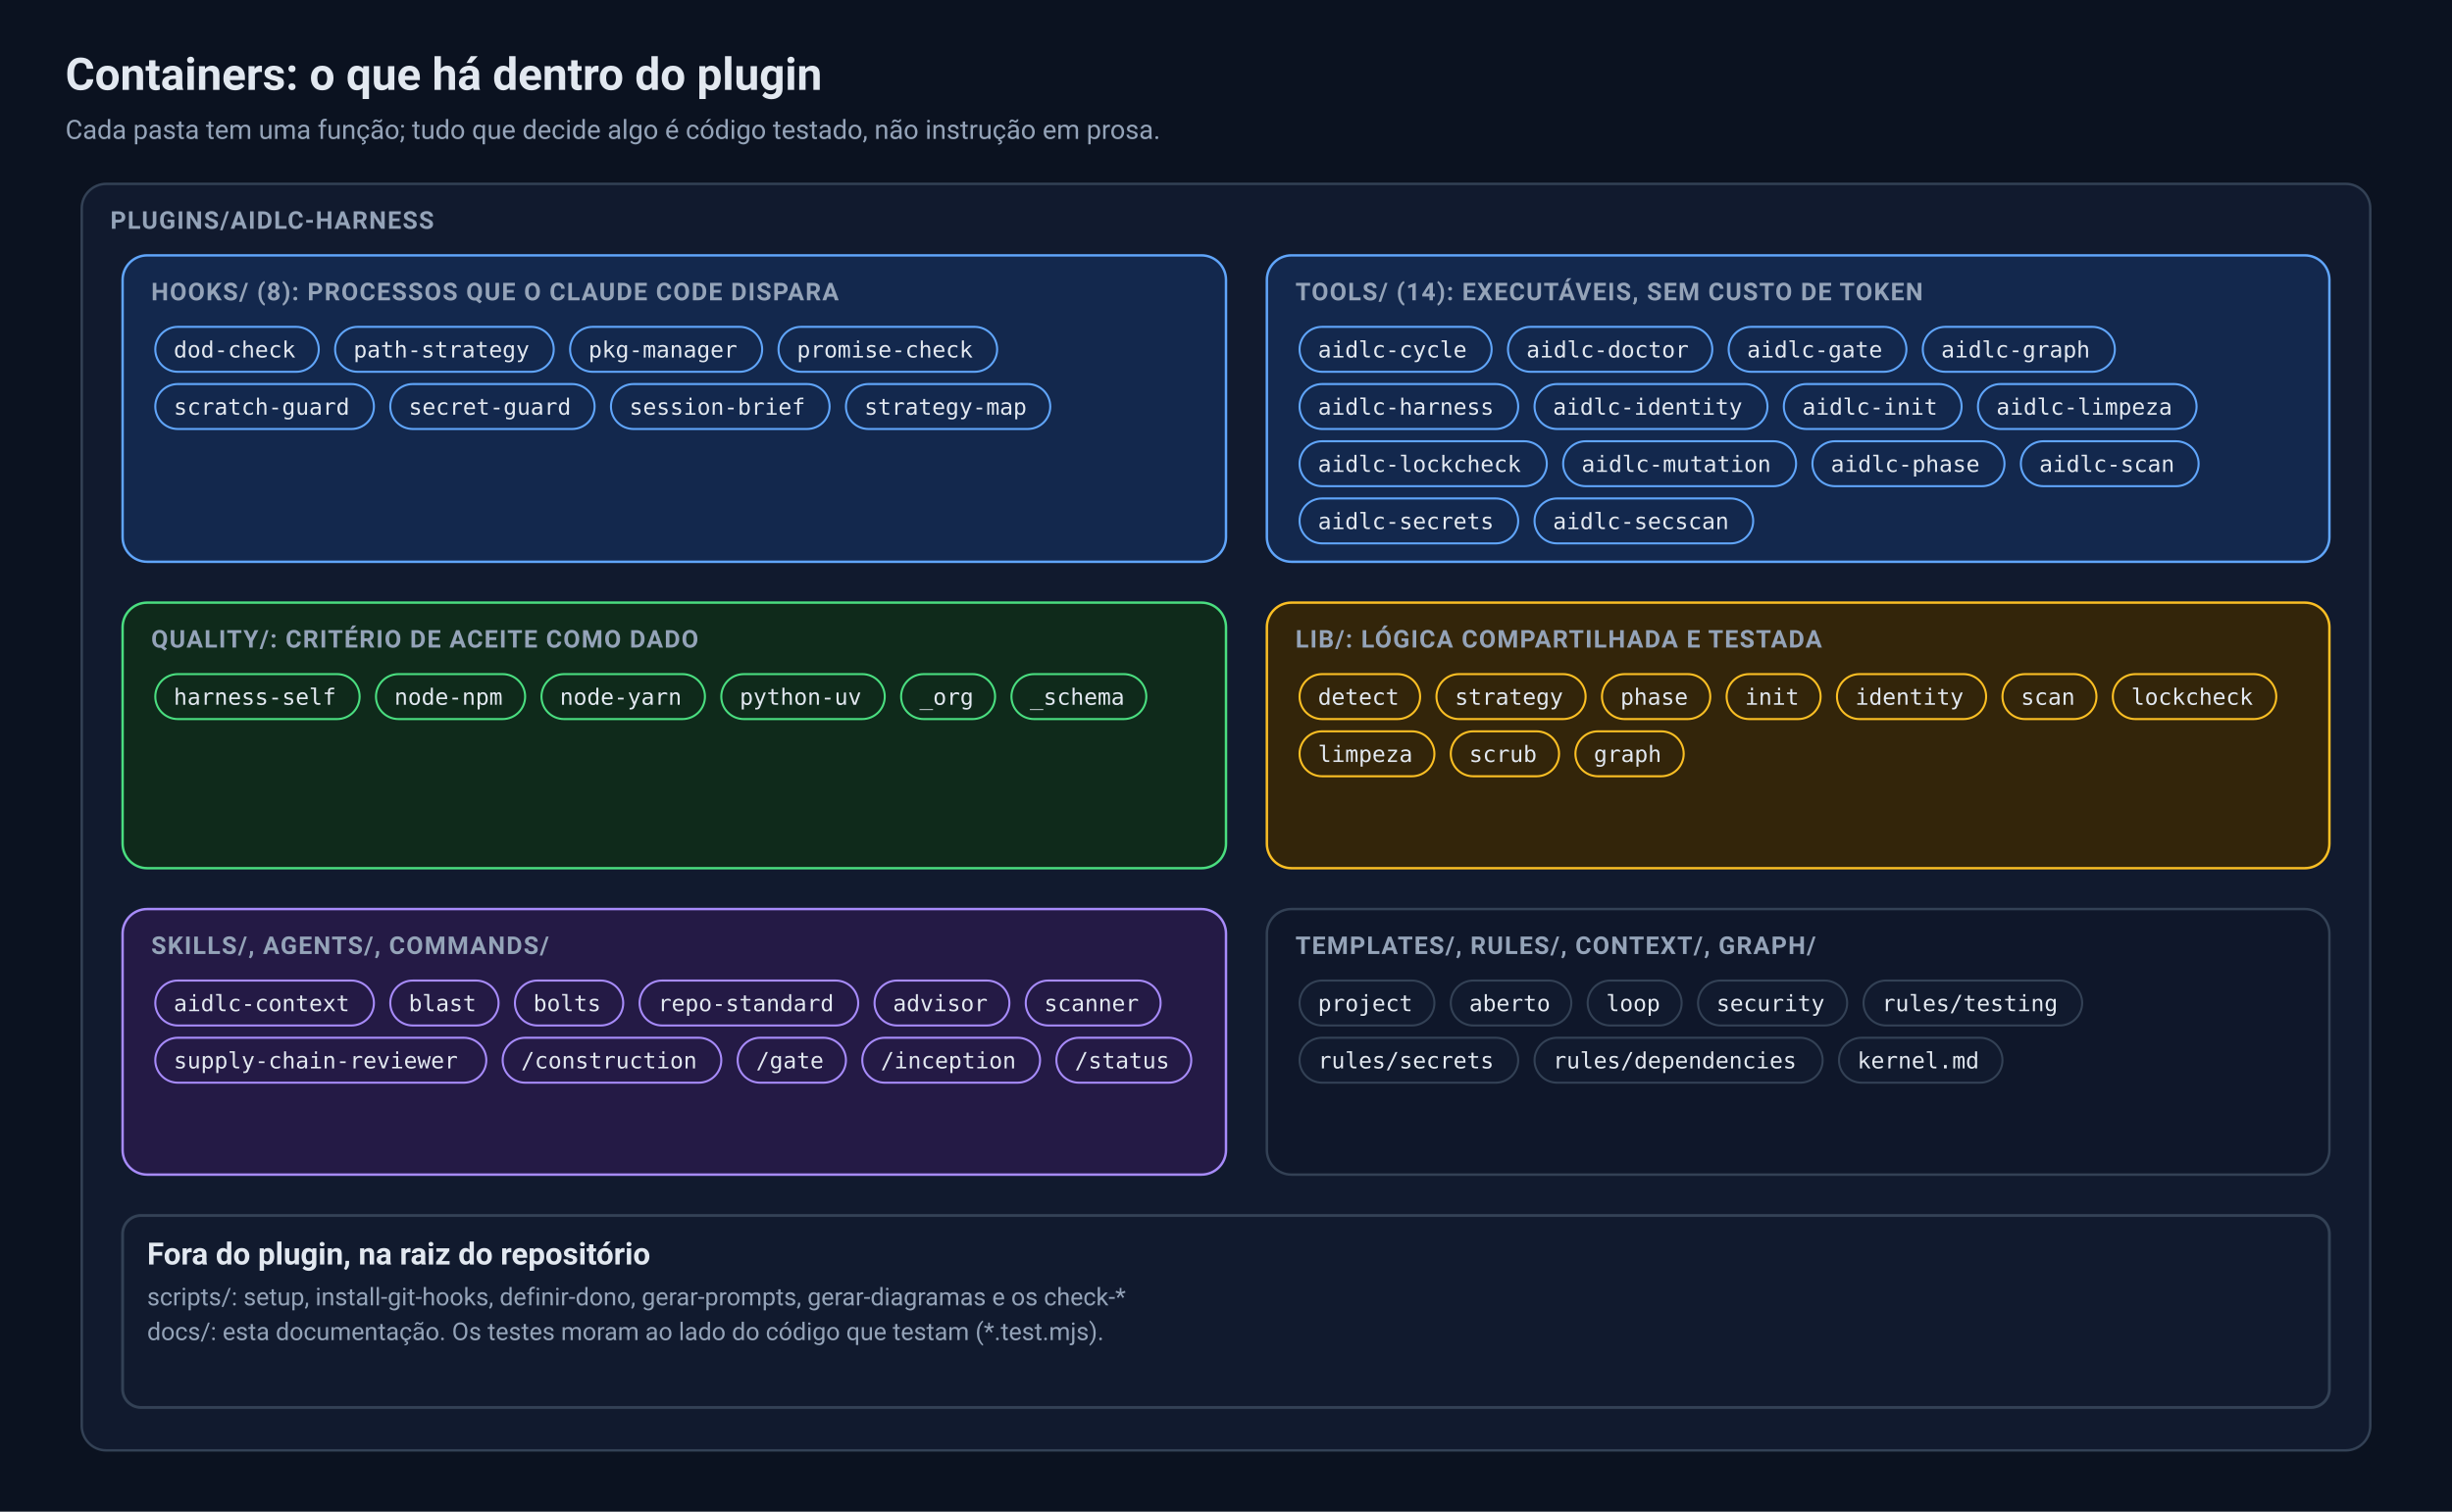
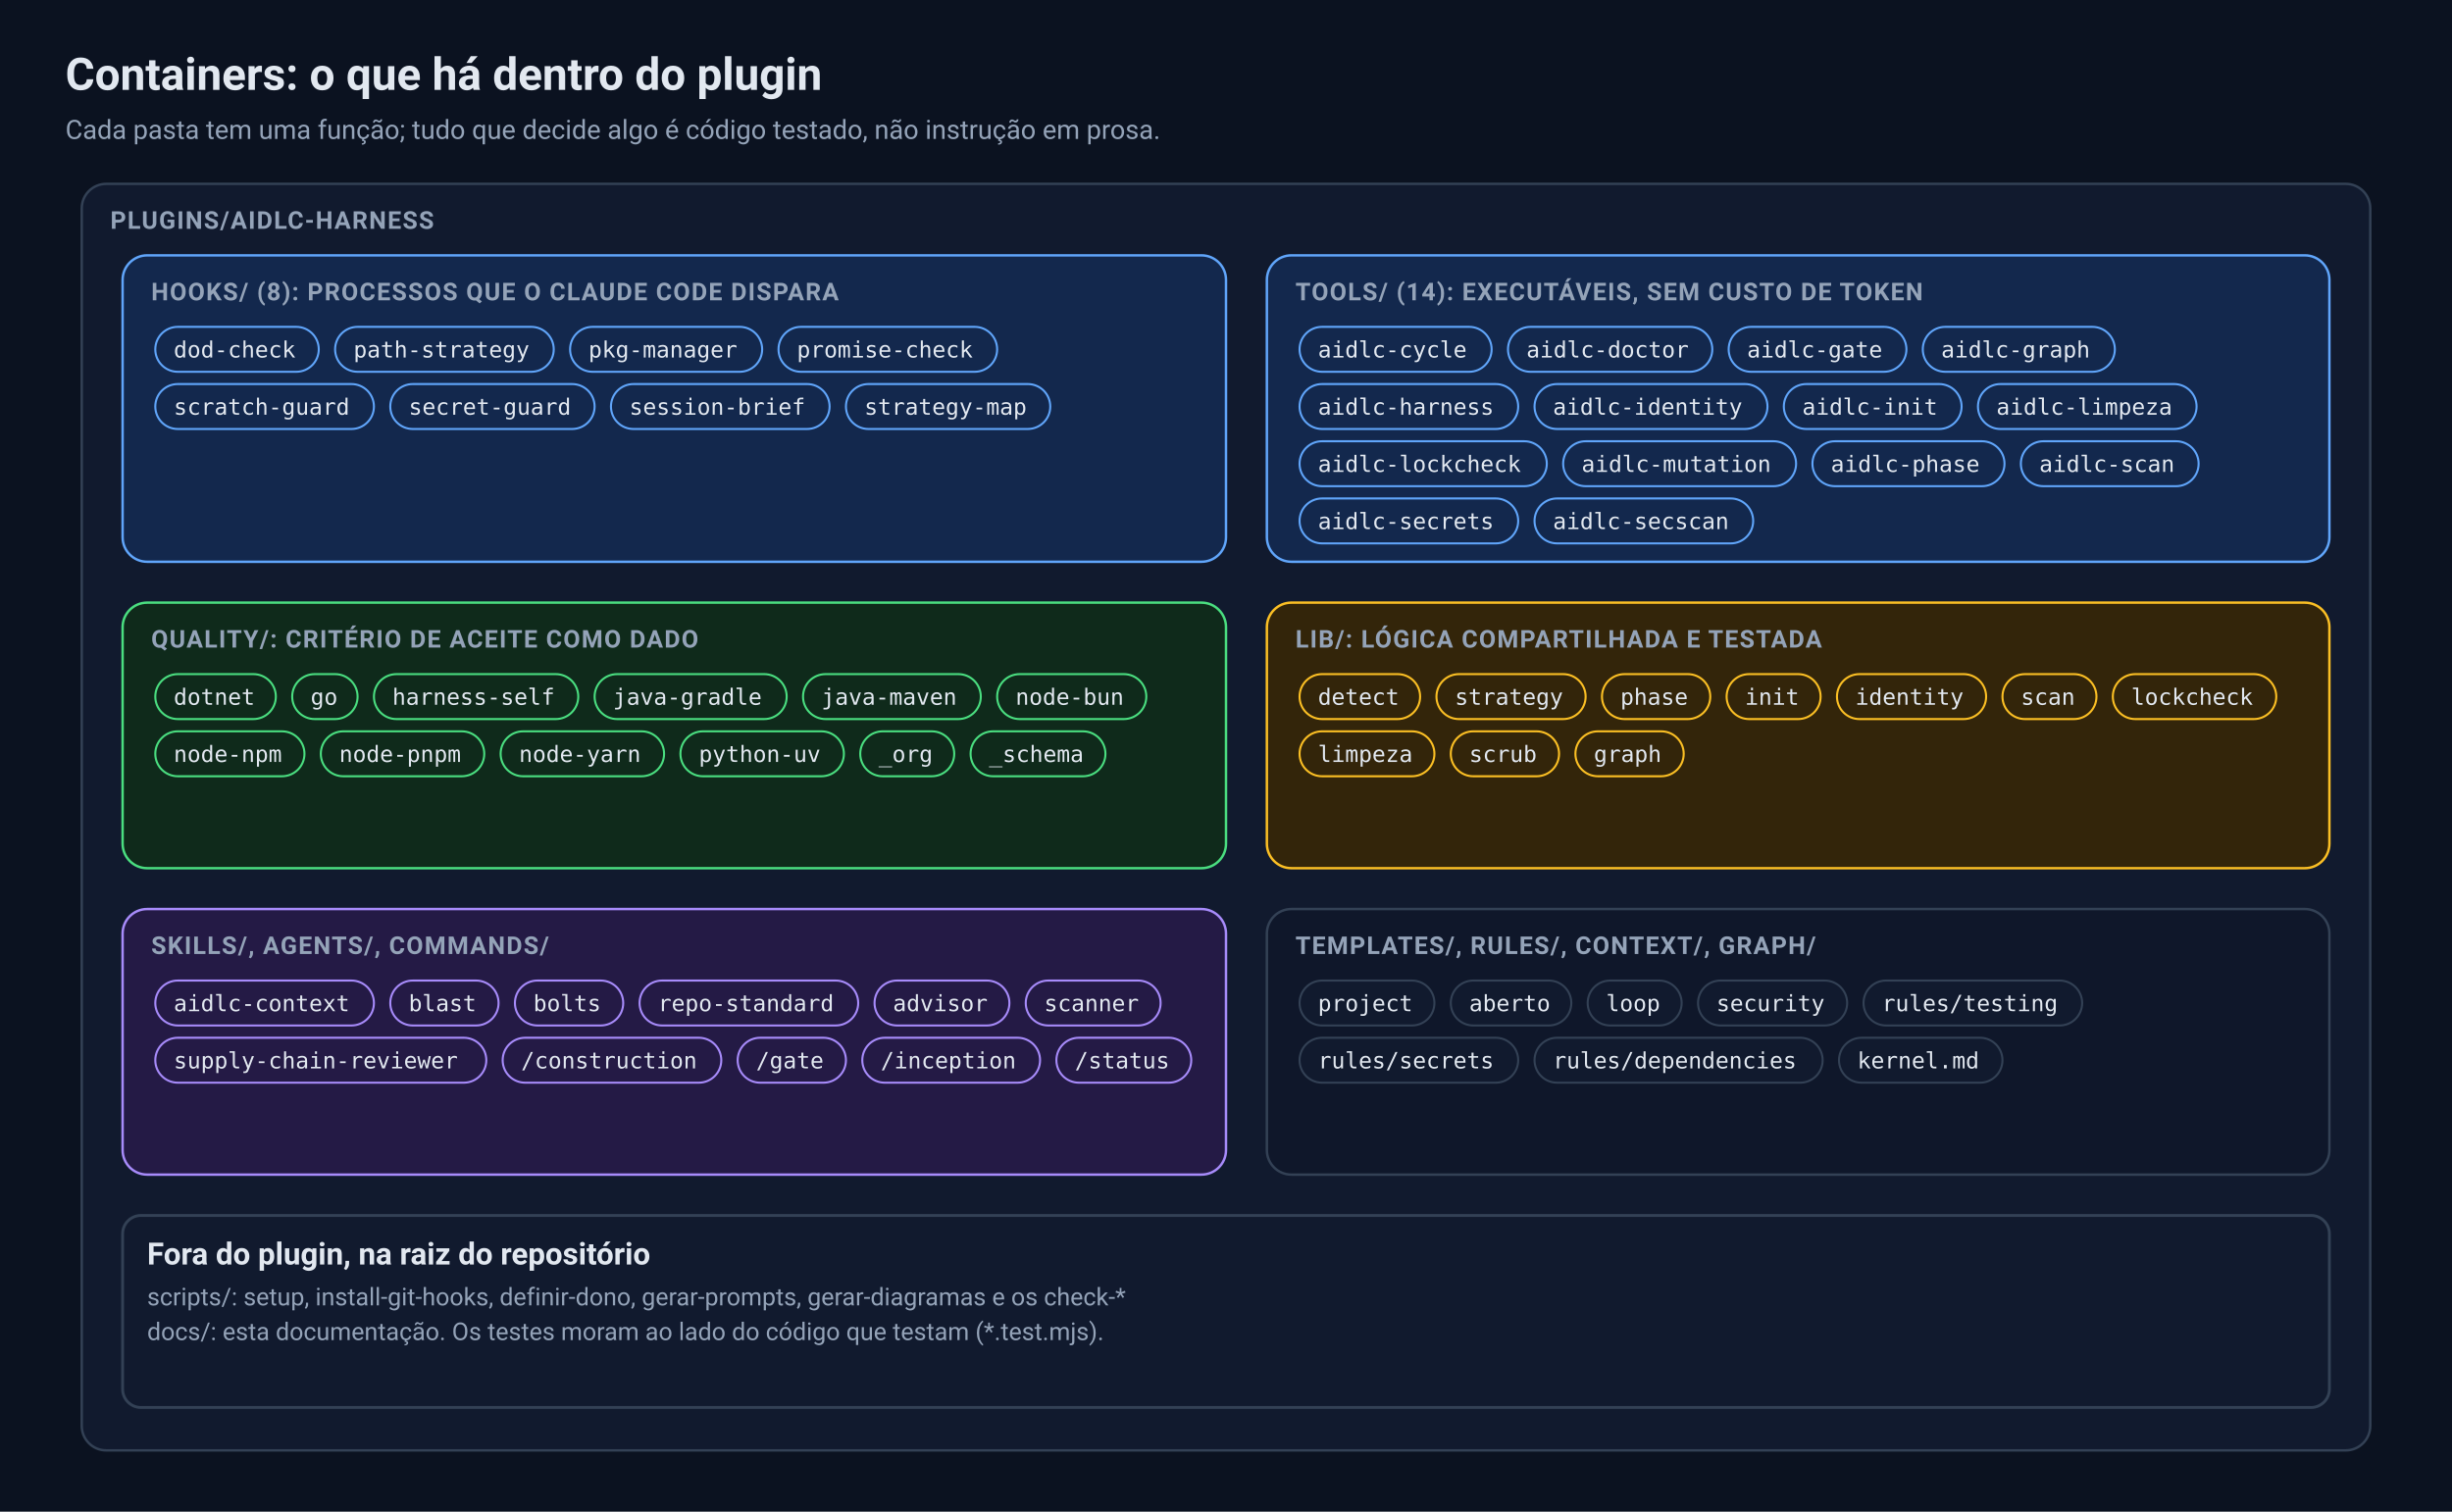
<svg xmlns="http://www.w3.org/2000/svg" viewBox="0 0 1200 740" width="1200" height="740" font-family="system-ui, -apple-system, 'Segoe UI', Roboto, 'Helvetica Neue', Arial, sans-serif" role="img" aria-label="Containers do plugin">
  <rect width="1200" height="740" fill="#0b1220" />
  <text x="32" y="44" font-size="22" font-weight="700" fill="#e2e8f0">Containers: o que há dentro do plugin</text>
  <text x="32" y="68" font-size="13" fill="#94a3b8">Cada pasta tem uma função; tudo que decide algo é código testado, não instrução em prosa.</text>
  <rect x="40" y="90" width="1120" height="620" rx="12" fill="#111a2e" stroke="#334155" stroke-width="1.2" />
  <text x="54" y="112" font-size="12" font-weight="700" letter-spacing="0.6" fill="#94a3b8">PLUGINS/AIDLC-HARNESS</text>
  <rect x="60" y="125" width="540" height="150" rx="12" fill="#13284d" stroke="#60a5fa" stroke-width="1.2" />
  <text x="74" y="147" font-size="12" font-weight="700" letter-spacing="0.6" fill="#94a3b8">HOOKS/ (8): PROCESSOS QUE O CLAUDE CODE DISPARA</text>
  <rect x="76" y="160" width="80" height="22" rx="11" fill="#13284d" stroke="#60a5fa" stroke-width="1" />
  <text x="85" y="175" font-size="11" fill="#e2e8f0" font-family="ui-monospace, SFMono-Regular, Menlo, Consolas, monospace">dod-check</text>
  <rect x="164" y="160" width="107" height="22" rx="11" fill="#13284d" stroke="#60a5fa" stroke-width="1" />
  <text x="173" y="175" font-size="11" fill="#e2e8f0" font-family="ui-monospace, SFMono-Regular, Menlo, Consolas, monospace">path-strategy</text>
  <rect x="279" y="160" width="94" height="22" rx="11" fill="#13284d" stroke="#60a5fa" stroke-width="1" />
  <text x="288" y="175" font-size="11" fill="#e2e8f0" font-family="ui-monospace, SFMono-Regular, Menlo, Consolas, monospace">pkg-manager</text>
  <rect x="381" y="160" width="107" height="22" rx="11" fill="#13284d" stroke="#60a5fa" stroke-width="1" />
  <text x="390" y="175" font-size="11" fill="#e2e8f0" font-family="ui-monospace, SFMono-Regular, Menlo, Consolas, monospace">promise-check</text>
  <rect x="76" y="188" width="107" height="22" rx="11" fill="#13284d" stroke="#60a5fa" stroke-width="1" />
  <text x="85" y="203" font-size="11" fill="#e2e8f0" font-family="ui-monospace, SFMono-Regular, Menlo, Consolas, monospace">scratch-guard</text>
  <rect x="191" y="188" width="100" height="22" rx="11" fill="#13284d" stroke="#60a5fa" stroke-width="1" />
  <text x="200" y="203" font-size="11" fill="#e2e8f0" font-family="ui-monospace, SFMono-Regular, Menlo, Consolas, monospace">secret-guard</text>
  <rect x="299" y="188" width="107" height="22" rx="11" fill="#13284d" stroke="#60a5fa" stroke-width="1" />
  <text x="308" y="203" font-size="11" fill="#e2e8f0" font-family="ui-monospace, SFMono-Regular, Menlo, Consolas, monospace">session-brief</text>
  <rect x="414" y="188" width="100" height="22" rx="11" fill="#13284d" stroke="#60a5fa" stroke-width="1" />
  <text x="423" y="203" font-size="11" fill="#e2e8f0" font-family="ui-monospace, SFMono-Regular, Menlo, Consolas, monospace">strategy-map</text>
  <rect x="620" y="125" width="520" height="150" rx="12" fill="#13284d" stroke="#60a5fa" stroke-width="1.2" />
  <text x="634" y="147" font-size="12" font-weight="700" letter-spacing="0.6" fill="#94a3b8">TOOLS/ (14): EXECUTÁVEIS, SEM CUSTO DE TOKEN</text>
  <rect x="636" y="160" width="94" height="22" rx="11" fill="#13284d" stroke="#60a5fa" stroke-width="1" />
  <text x="645" y="175" font-size="11" fill="#e2e8f0" font-family="ui-monospace, SFMono-Regular, Menlo, Consolas, monospace">aidlc-cycle</text>
  <rect x="738" y="160" width="100" height="22" rx="11" fill="#13284d" stroke="#60a5fa" stroke-width="1" />
  <text x="747" y="175" font-size="11" fill="#e2e8f0" font-family="ui-monospace, SFMono-Regular, Menlo, Consolas, monospace">aidlc-doctor</text>
  <rect x="846" y="160" width="87" height="22" rx="11" fill="#13284d" stroke="#60a5fa" stroke-width="1" />
  <text x="855" y="175" font-size="11" fill="#e2e8f0" font-family="ui-monospace, SFMono-Regular, Menlo, Consolas, monospace">aidlc-gate</text>
  <rect x="941" y="160" width="94" height="22" rx="11" fill="#13284d" stroke="#60a5fa" stroke-width="1" />
  <text x="950" y="175" font-size="11" fill="#e2e8f0" font-family="ui-monospace, SFMono-Regular, Menlo, Consolas, monospace">aidlc-graph</text>
  <rect x="636" y="188" width="107" height="22" rx="11" fill="#13284d" stroke="#60a5fa" stroke-width="1" />
  <text x="645" y="203" font-size="11" fill="#e2e8f0" font-family="ui-monospace, SFMono-Regular, Menlo, Consolas, monospace">aidlc-harness</text>
  <rect x="751" y="188" width="114" height="22" rx="11" fill="#13284d" stroke="#60a5fa" stroke-width="1" />
  <text x="760" y="203" font-size="11" fill="#e2e8f0" font-family="ui-monospace, SFMono-Regular, Menlo, Consolas, monospace">aidlc-identity</text>
  <rect x="873" y="188" width="87" height="22" rx="11" fill="#13284d" stroke="#60a5fa" stroke-width="1" />
  <text x="882" y="203" font-size="11" fill="#e2e8f0" font-family="ui-monospace, SFMono-Regular, Menlo, Consolas, monospace">aidlc-init</text>
  <rect x="968" y="188" width="107" height="22" rx="11" fill="#13284d" stroke="#60a5fa" stroke-width="1" />
  <text x="977" y="203" font-size="11" fill="#e2e8f0" font-family="ui-monospace, SFMono-Regular, Menlo, Consolas, monospace">aidlc-limpeza</text>
  <rect x="636" y="216" width="121" height="22" rx="11" fill="#13284d" stroke="#60a5fa" stroke-width="1" />
  <text x="645" y="231" font-size="11" fill="#e2e8f0" font-family="ui-monospace, SFMono-Regular, Menlo, Consolas, monospace">aidlc-lockcheck</text>
  <rect x="765" y="216" width="114" height="22" rx="11" fill="#13284d" stroke="#60a5fa" stroke-width="1" />
  <text x="774" y="231" font-size="11" fill="#e2e8f0" font-family="ui-monospace, SFMono-Regular, Menlo, Consolas, monospace">aidlc-mutation</text>
  <rect x="887" y="216" width="94" height="22" rx="11" fill="#13284d" stroke="#60a5fa" stroke-width="1" />
  <text x="896" y="231" font-size="11" fill="#e2e8f0" font-family="ui-monospace, SFMono-Regular, Menlo, Consolas, monospace">aidlc-phase</text>
  <rect x="989" y="216" width="87" height="22" rx="11" fill="#13284d" stroke="#60a5fa" stroke-width="1" />
  <text x="998" y="231" font-size="11" fill="#e2e8f0" font-family="ui-monospace, SFMono-Regular, Menlo, Consolas, monospace">aidlc-scan</text>
  <rect x="636" y="244" width="107" height="22" rx="11" fill="#13284d" stroke="#60a5fa" stroke-width="1" />
  <text x="645" y="259" font-size="11" fill="#e2e8f0" font-family="ui-monospace, SFMono-Regular, Menlo, Consolas, monospace">aidlc-secrets</text>
  <rect x="751" y="244" width="107" height="22" rx="11" fill="#13284d" stroke="#60a5fa" stroke-width="1" />
  <text x="760" y="259" font-size="11" fill="#e2e8f0" font-family="ui-monospace, SFMono-Regular, Menlo, Consolas, monospace">aidlc-secscan</text>
  <rect x="60" y="295" width="540" height="130" rx="12" fill="#0f2a1b" stroke="#4ade80" stroke-width="1.2" />
  <text x="74" y="317" font-size="12" font-weight="700" letter-spacing="0.6" fill="#94a3b8">QUALITY/: CRITÉRIO DE ACEITE COMO DADO</text>
-   <rect x="76" y="330" width="100" height="22" rx="11" fill="#0f2a1b" stroke="#4ade80" stroke-width="1" />
-   <text x="85" y="345" font-size="11" fill="#e2e8f0" font-family="ui-monospace, SFMono-Regular, Menlo, Consolas, monospace">harness-self</text>
-   <rect x="184" y="330" width="73" height="22" rx="11" fill="#0f2a1b" stroke="#4ade80" stroke-width="1" />
-   <text x="193" y="345" font-size="11" fill="#e2e8f0" font-family="ui-monospace, SFMono-Regular, Menlo, Consolas, monospace">node-npm</text>
-   <rect x="265" y="330" width="80" height="22" rx="11" fill="#0f2a1b" stroke="#4ade80" stroke-width="1" />
-   <text x="274" y="345" font-size="11" fill="#e2e8f0" font-family="ui-monospace, SFMono-Regular, Menlo, Consolas, monospace">node-yarn</text>
-   <rect x="353" y="330" width="80" height="22" rx="11" fill="#0f2a1b" stroke="#4ade80" stroke-width="1" />
-   <text x="362" y="345" font-size="11" fill="#e2e8f0" font-family="ui-monospace, SFMono-Regular, Menlo, Consolas, monospace">python-uv</text>
-   <rect x="441" y="330" width="46" height="22" rx="11" fill="#0f2a1b" stroke="#4ade80" stroke-width="1" />
-   <text x="450" y="345" font-size="11" fill="#e2e8f0" font-family="ui-monospace, SFMono-Regular, Menlo, Consolas, monospace">_org</text>
-   <rect x="495" y="330" width="66" height="22" rx="11" fill="#0f2a1b" stroke="#4ade80" stroke-width="1" />
-   <text x="504" y="345" font-size="11" fill="#e2e8f0" font-family="ui-monospace, SFMono-Regular, Menlo, Consolas, monospace">_schema</text>
+   <rect x="76" y="330" width="59" height="22" rx="11" fill="#0f2a1b" stroke="#4ade80" stroke-width="1" />
+   <text x="85" y="345" font-size="11" fill="#e2e8f0" font-family="ui-monospace, SFMono-Regular, Menlo, Consolas, monospace">dotnet</text>
+   <rect x="143" y="330" width="32" height="22" rx="11" fill="#0f2a1b" stroke="#4ade80" stroke-width="1" />
+   <text x="152" y="345" font-size="11" fill="#e2e8f0" font-family="ui-monospace, SFMono-Regular, Menlo, Consolas, monospace">go</text>
+   <rect x="183" y="330" width="100" height="22" rx="11" fill="#0f2a1b" stroke="#4ade80" stroke-width="1" />
+   <text x="192" y="345" font-size="11" fill="#e2e8f0" font-family="ui-monospace, SFMono-Regular, Menlo, Consolas, monospace">harness-self</text>
+   <rect x="291" y="330" width="94" height="22" rx="11" fill="#0f2a1b" stroke="#4ade80" stroke-width="1" />
+   <text x="300" y="345" font-size="11" fill="#e2e8f0" font-family="ui-monospace, SFMono-Regular, Menlo, Consolas, monospace">java-gradle</text>
+   <rect x="393" y="330" width="87" height="22" rx="11" fill="#0f2a1b" stroke="#4ade80" stroke-width="1" />
+   <text x="402" y="345" font-size="11" fill="#e2e8f0" font-family="ui-monospace, SFMono-Regular, Menlo, Consolas, monospace">java-maven</text>
+   <rect x="488" y="330" width="73" height="22" rx="11" fill="#0f2a1b" stroke="#4ade80" stroke-width="1" />
+   <text x="497" y="345" font-size="11" fill="#e2e8f0" font-family="ui-monospace, SFMono-Regular, Menlo, Consolas, monospace">node-bun</text>
+   <rect x="76" y="358" width="73" height="22" rx="11" fill="#0f2a1b" stroke="#4ade80" stroke-width="1" />
+   <text x="85" y="373" font-size="11" fill="#e2e8f0" font-family="ui-monospace, SFMono-Regular, Menlo, Consolas, monospace">node-npm</text>
+   <rect x="157" y="358" width="80" height="22" rx="11" fill="#0f2a1b" stroke="#4ade80" stroke-width="1" />
+   <text x="166" y="373" font-size="11" fill="#e2e8f0" font-family="ui-monospace, SFMono-Regular, Menlo, Consolas, monospace">node-pnpm</text>
+   <rect x="245" y="358" width="80" height="22" rx="11" fill="#0f2a1b" stroke="#4ade80" stroke-width="1" />
+   <text x="254" y="373" font-size="11" fill="#e2e8f0" font-family="ui-monospace, SFMono-Regular, Menlo, Consolas, monospace">node-yarn</text>
+   <rect x="333" y="358" width="80" height="22" rx="11" fill="#0f2a1b" stroke="#4ade80" stroke-width="1" />
+   <text x="342" y="373" font-size="11" fill="#e2e8f0" font-family="ui-monospace, SFMono-Regular, Menlo, Consolas, monospace">python-uv</text>
+   <rect x="421" y="358" width="46" height="22" rx="11" fill="#0f2a1b" stroke="#4ade80" stroke-width="1" />
+   <text x="430" y="373" font-size="11" fill="#e2e8f0" font-family="ui-monospace, SFMono-Regular, Menlo, Consolas, monospace">_org</text>
+   <rect x="475" y="358" width="66" height="22" rx="11" fill="#0f2a1b" stroke="#4ade80" stroke-width="1" />
+   <text x="484" y="373" font-size="11" fill="#e2e8f0" font-family="ui-monospace, SFMono-Regular, Menlo, Consolas, monospace">_schema</text>
  <rect x="620" y="295" width="520" height="130" rx="12" fill="#33250a" stroke="#fbbf24" stroke-width="1.2" />
  <text x="634" y="317" font-size="12" font-weight="700" letter-spacing="0.6" fill="#94a3b8">LIB/: LÓGICA COMPARTILHADA E TESTADA</text>
  <rect x="636" y="330" width="59" height="22" rx="11" fill="#33250a" stroke="#fbbf24" stroke-width="1" />
  <text x="645" y="345" font-size="11" fill="#e2e8f0" font-family="ui-monospace, SFMono-Regular, Menlo, Consolas, monospace">detect</text>
  <rect x="703" y="330" width="73" height="22" rx="11" fill="#33250a" stroke="#fbbf24" stroke-width="1" />
  <text x="712" y="345" font-size="11" fill="#e2e8f0" font-family="ui-monospace, SFMono-Regular, Menlo, Consolas, monospace">strategy</text>
  <rect x="784" y="330" width="53" height="22" rx="11" fill="#33250a" stroke="#fbbf24" stroke-width="1" />
  <text x="793" y="345" font-size="11" fill="#e2e8f0" font-family="ui-monospace, SFMono-Regular, Menlo, Consolas, monospace">phase</text>
  <rect x="845" y="330" width="46" height="22" rx="11" fill="#33250a" stroke="#fbbf24" stroke-width="1" />
  <text x="854" y="345" font-size="11" fill="#e2e8f0" font-family="ui-monospace, SFMono-Regular, Menlo, Consolas, monospace">init</text>
  <rect x="899" y="330" width="73" height="22" rx="11" fill="#33250a" stroke="#fbbf24" stroke-width="1" />
  <text x="908" y="345" font-size="11" fill="#e2e8f0" font-family="ui-monospace, SFMono-Regular, Menlo, Consolas, monospace">identity</text>
  <rect x="980" y="330" width="46" height="22" rx="11" fill="#33250a" stroke="#fbbf24" stroke-width="1" />
  <text x="989" y="345" font-size="11" fill="#e2e8f0" font-family="ui-monospace, SFMono-Regular, Menlo, Consolas, monospace">scan</text>
  <rect x="1034" y="330" width="80" height="22" rx="11" fill="#33250a" stroke="#fbbf24" stroke-width="1" />
  <text x="1043" y="345" font-size="11" fill="#e2e8f0" font-family="ui-monospace, SFMono-Regular, Menlo, Consolas, monospace">lockcheck</text>
  <rect x="636" y="358" width="66" height="22" rx="11" fill="#33250a" stroke="#fbbf24" stroke-width="1" />
  <text x="645" y="373" font-size="11" fill="#e2e8f0" font-family="ui-monospace, SFMono-Regular, Menlo, Consolas, monospace">limpeza</text>
  <rect x="710" y="358" width="53" height="22" rx="11" fill="#33250a" stroke="#fbbf24" stroke-width="1" />
  <text x="719" y="373" font-size="11" fill="#e2e8f0" font-family="ui-monospace, SFMono-Regular, Menlo, Consolas, monospace">scrub</text>
  <rect x="771" y="358" width="53" height="22" rx="11" fill="#33250a" stroke="#fbbf24" stroke-width="1" />
  <text x="780" y="373" font-size="11" fill="#e2e8f0" font-family="ui-monospace, SFMono-Regular, Menlo, Consolas, monospace">graph</text>
  <rect x="60" y="445" width="540" height="130" rx="12" fill="#241a45" stroke="#a78bfa" stroke-width="1.2" />
  <text x="74" y="467" font-size="12" font-weight="700" letter-spacing="0.6" fill="#94a3b8">SKILLS/, AGENTS/, COMMANDS/</text>
  <rect x="76" y="480" width="107" height="22" rx="11" fill="#241a45" stroke="#a78bfa" stroke-width="1" />
  <text x="85" y="495" font-size="11" fill="#e2e8f0" font-family="ui-monospace, SFMono-Regular, Menlo, Consolas, monospace">aidlc-context</text>
  <rect x="191" y="480" width="53" height="22" rx="11" fill="#241a45" stroke="#a78bfa" stroke-width="1" />
  <text x="200" y="495" font-size="11" fill="#e2e8f0" font-family="ui-monospace, SFMono-Regular, Menlo, Consolas, monospace">blast</text>
  <rect x="252" y="480" width="53" height="22" rx="11" fill="#241a45" stroke="#a78bfa" stroke-width="1" />
  <text x="261" y="495" font-size="11" fill="#e2e8f0" font-family="ui-monospace, SFMono-Regular, Menlo, Consolas, monospace">bolts</text>
  <rect x="313" y="480" width="107" height="22" rx="11" fill="#241a45" stroke="#a78bfa" stroke-width="1" />
  <text x="322" y="495" font-size="11" fill="#e2e8f0" font-family="ui-monospace, SFMono-Regular, Menlo, Consolas, monospace">repo-standard</text>
  <rect x="428" y="480" width="66" height="22" rx="11" fill="#241a45" stroke="#a78bfa" stroke-width="1" />
  <text x="437" y="495" font-size="11" fill="#e2e8f0" font-family="ui-monospace, SFMono-Regular, Menlo, Consolas, monospace">advisor</text>
  <rect x="502" y="480" width="66" height="22" rx="11" fill="#241a45" stroke="#a78bfa" stroke-width="1" />
  <text x="511" y="495" font-size="11" fill="#e2e8f0" font-family="ui-monospace, SFMono-Regular, Menlo, Consolas, monospace">scanner</text>
  <rect x="76" y="508" width="162" height="22" rx="11" fill="#241a45" stroke="#a78bfa" stroke-width="1" />
  <text x="85" y="523" font-size="11" fill="#e2e8f0" font-family="ui-monospace, SFMono-Regular, Menlo, Consolas, monospace">supply-chain-reviewer</text>
  <rect x="246" y="508" width="107" height="22" rx="11" fill="#241a45" stroke="#a78bfa" stroke-width="1" />
  <text x="255" y="523" font-size="11" fill="#e2e8f0" font-family="ui-monospace, SFMono-Regular, Menlo, Consolas, monospace">/construction</text>
  <rect x="361" y="508" width="53" height="22" rx="11" fill="#241a45" stroke="#a78bfa" stroke-width="1" />
  <text x="370" y="523" font-size="11" fill="#e2e8f0" font-family="ui-monospace, SFMono-Regular, Menlo, Consolas, monospace">/gate</text>
  <rect x="422" y="508" width="87" height="22" rx="11" fill="#241a45" stroke="#a78bfa" stroke-width="1" />
  <text x="431" y="523" font-size="11" fill="#e2e8f0" font-family="ui-monospace, SFMono-Regular, Menlo, Consolas, monospace">/inception</text>
  <rect x="517" y="508" width="66" height="22" rx="11" fill="#241a45" stroke="#a78bfa" stroke-width="1" />
  <text x="526" y="523" font-size="11" fill="#e2e8f0" font-family="ui-monospace, SFMono-Regular, Menlo, Consolas, monospace">/status</text>
  <rect x="620" y="445" width="520" height="130" rx="12" fill="#0f172a" stroke="#334155" stroke-width="1.2" />
  <text x="634" y="467" font-size="12" font-weight="700" letter-spacing="0.6" fill="#94a3b8">TEMPLATES/, RULES/, CONTEXT/, GRAPH/</text>
  <rect x="636" y="480" width="66" height="22" rx="11" fill="#111a2e" stroke="#334155" stroke-width="1" />
  <text x="645" y="495" font-size="11" fill="#e2e8f0" font-family="ui-monospace, SFMono-Regular, Menlo, Consolas, monospace">project</text>
  <rect x="710" y="480" width="59" height="22" rx="11" fill="#111a2e" stroke="#334155" stroke-width="1" />
  <text x="719" y="495" font-size="11" fill="#e2e8f0" font-family="ui-monospace, SFMono-Regular, Menlo, Consolas, monospace">aberto</text>
  <rect x="777" y="480" width="46" height="22" rx="11" fill="#111a2e" stroke="#334155" stroke-width="1" />
  <text x="786" y="495" font-size="11" fill="#e2e8f0" font-family="ui-monospace, SFMono-Regular, Menlo, Consolas, monospace">loop</text>
  <rect x="831" y="480" width="73" height="22" rx="11" fill="#111a2e" stroke="#334155" stroke-width="1" />
  <text x="840" y="495" font-size="11" fill="#e2e8f0" font-family="ui-monospace, SFMono-Regular, Menlo, Consolas, monospace">security</text>
  <rect x="912" y="480" width="107" height="22" rx="11" fill="#111a2e" stroke="#334155" stroke-width="1" />
  <text x="921" y="495" font-size="11" fill="#e2e8f0" font-family="ui-monospace, SFMono-Regular, Menlo, Consolas, monospace">rules/testing</text>
  <rect x="636" y="508" width="107" height="22" rx="11" fill="#111a2e" stroke="#334155" stroke-width="1" />
  <text x="645" y="523" font-size="11" fill="#e2e8f0" font-family="ui-monospace, SFMono-Regular, Menlo, Consolas, monospace">rules/secrets</text>
  <rect x="751" y="508" width="141" height="22" rx="11" fill="#111a2e" stroke="#334155" stroke-width="1" />
  <text x="760" y="523" font-size="11" fill="#e2e8f0" font-family="ui-monospace, SFMono-Regular, Menlo, Consolas, monospace">rules/dependencies</text>
  <rect x="900" y="508" width="80" height="22" rx="11" fill="#111a2e" stroke="#334155" stroke-width="1" />
  <text x="909" y="523" font-size="11" fill="#e2e8f0" font-family="ui-monospace, SFMono-Regular, Menlo, Consolas, monospace">kernel.md</text>
  <g>
    <rect x="60" y="595" width="1080" height="94" rx="9" fill="#111a2e" stroke="#334155" stroke-width="1.4" />
    <text x="72" y="619" font-size="15" font-weight="700" fill="#e2e8f0">Fora do plugin, na raiz do repositório</text>
    <text x="72" y="639" font-size="12" fill="#94a3b8">scripts/: setup, install-git-hooks, definir-dono, gerar-prompts, gerar-diagramas e os check-*</text>
    <text x="72" y="656" font-size="12" fill="#94a3b8">docs/: esta documentação. Os testes moram ao lado do código que testam (*.test.mjs).</text>
  </g>
</svg>
